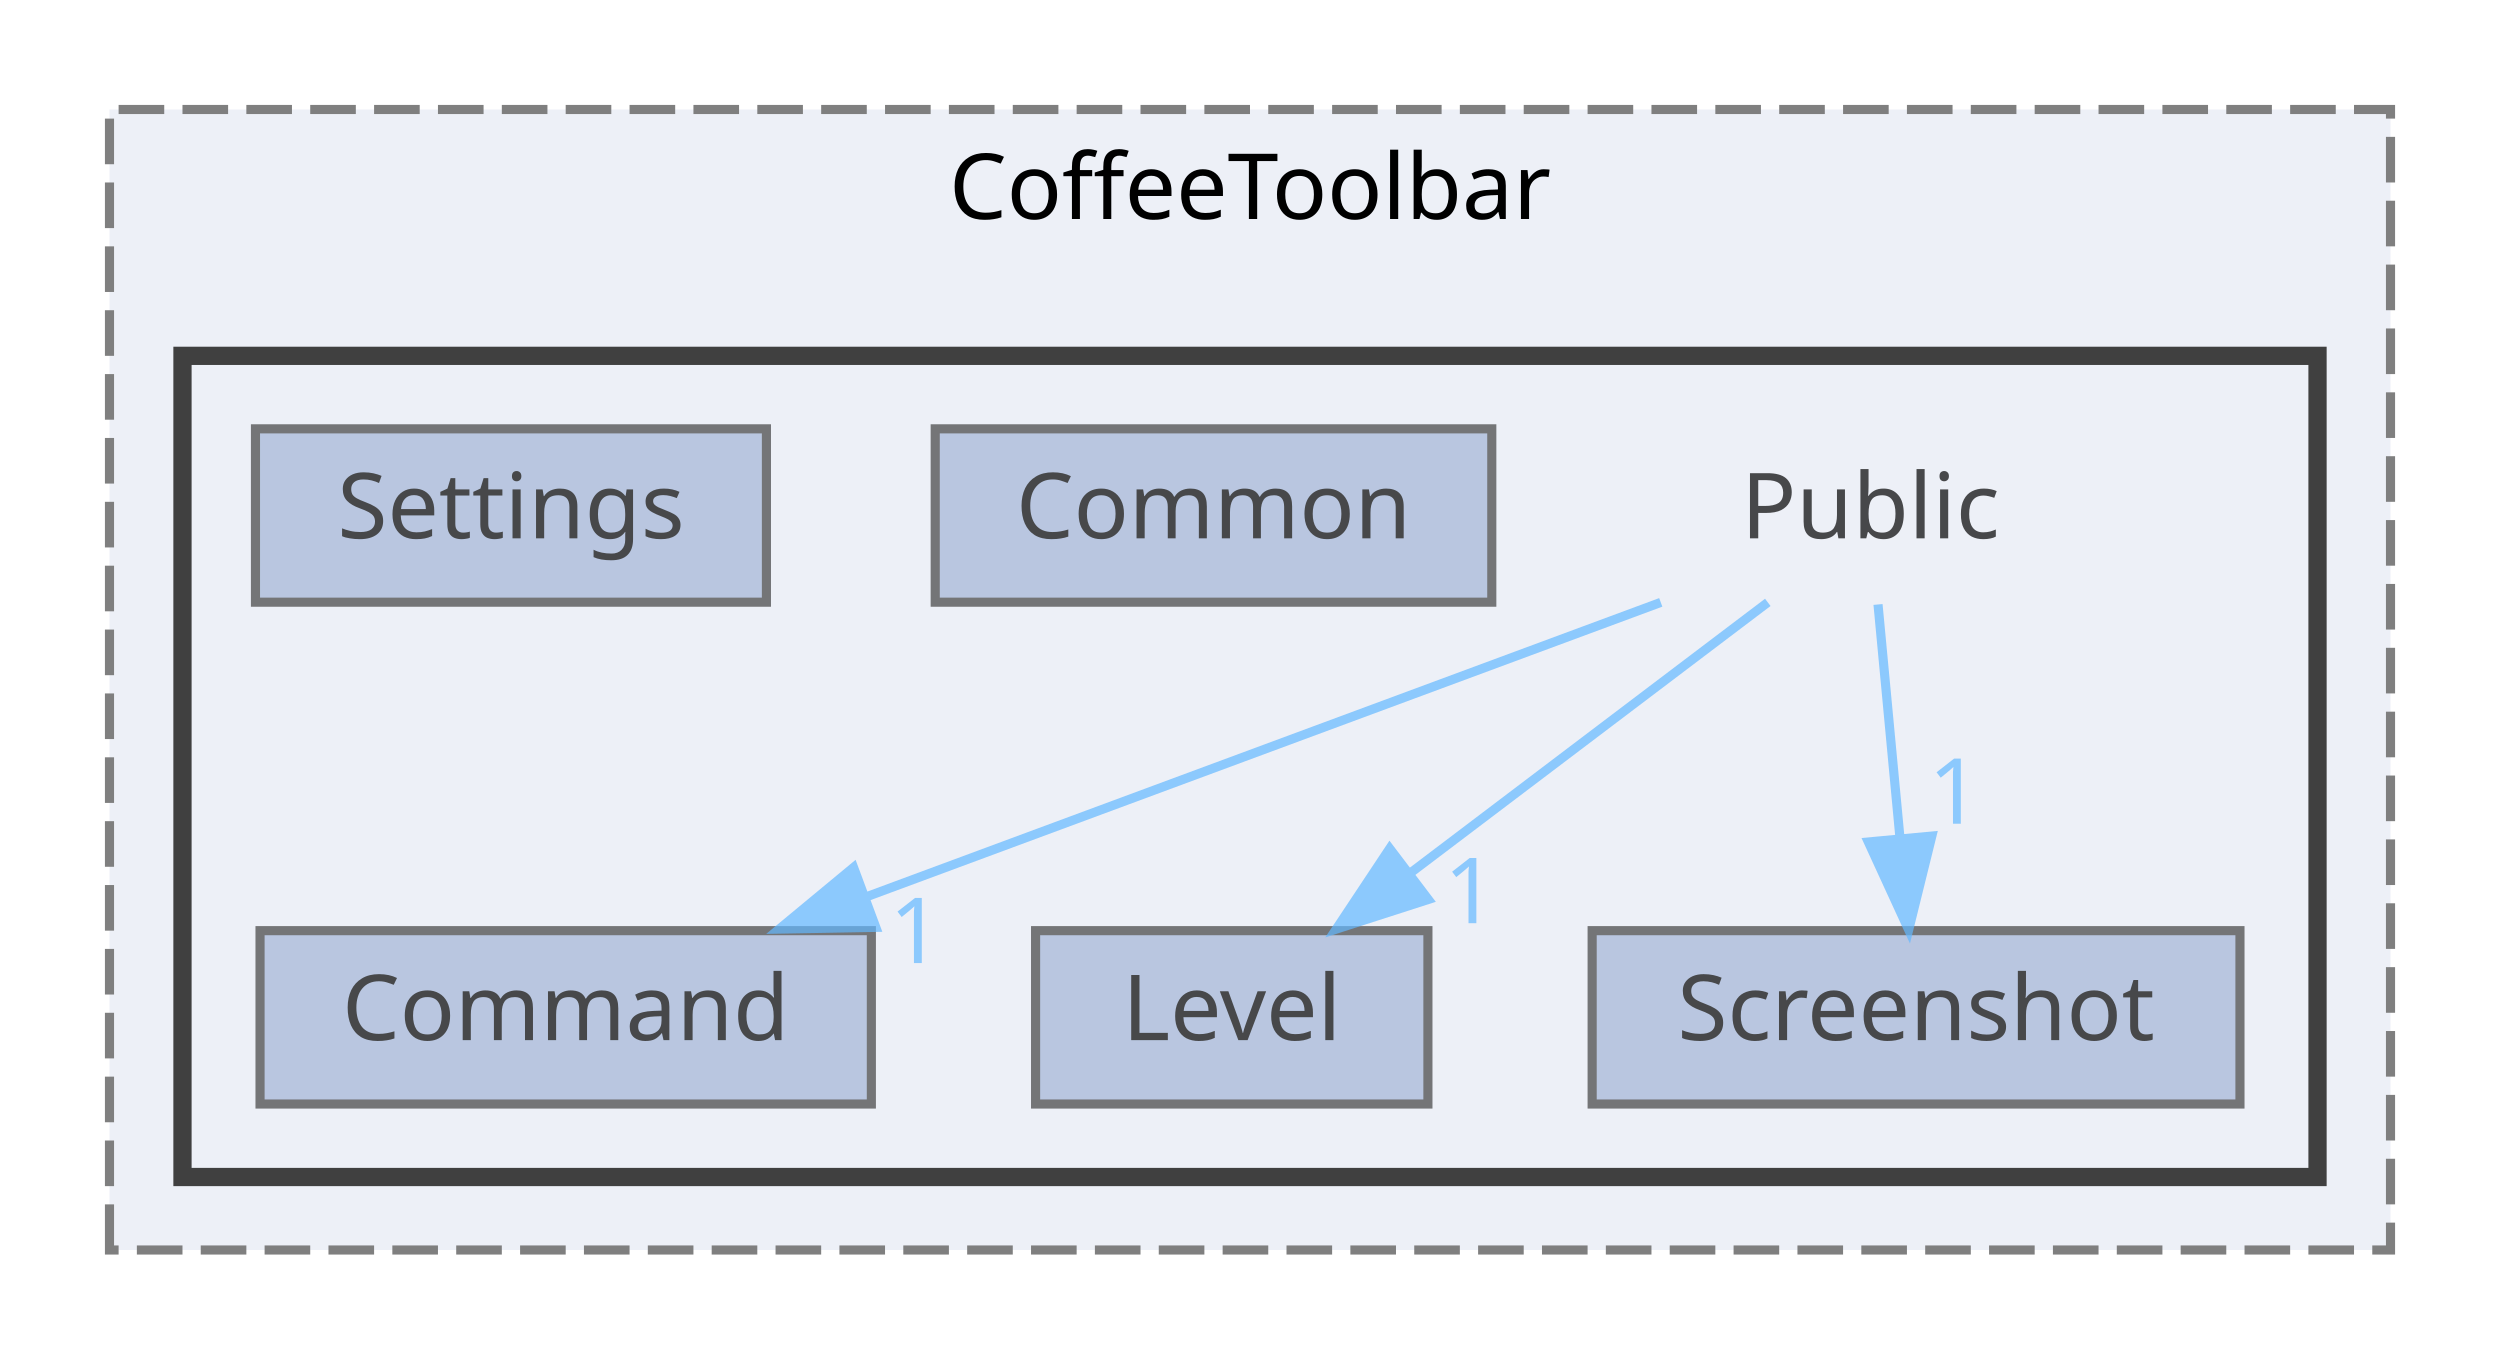
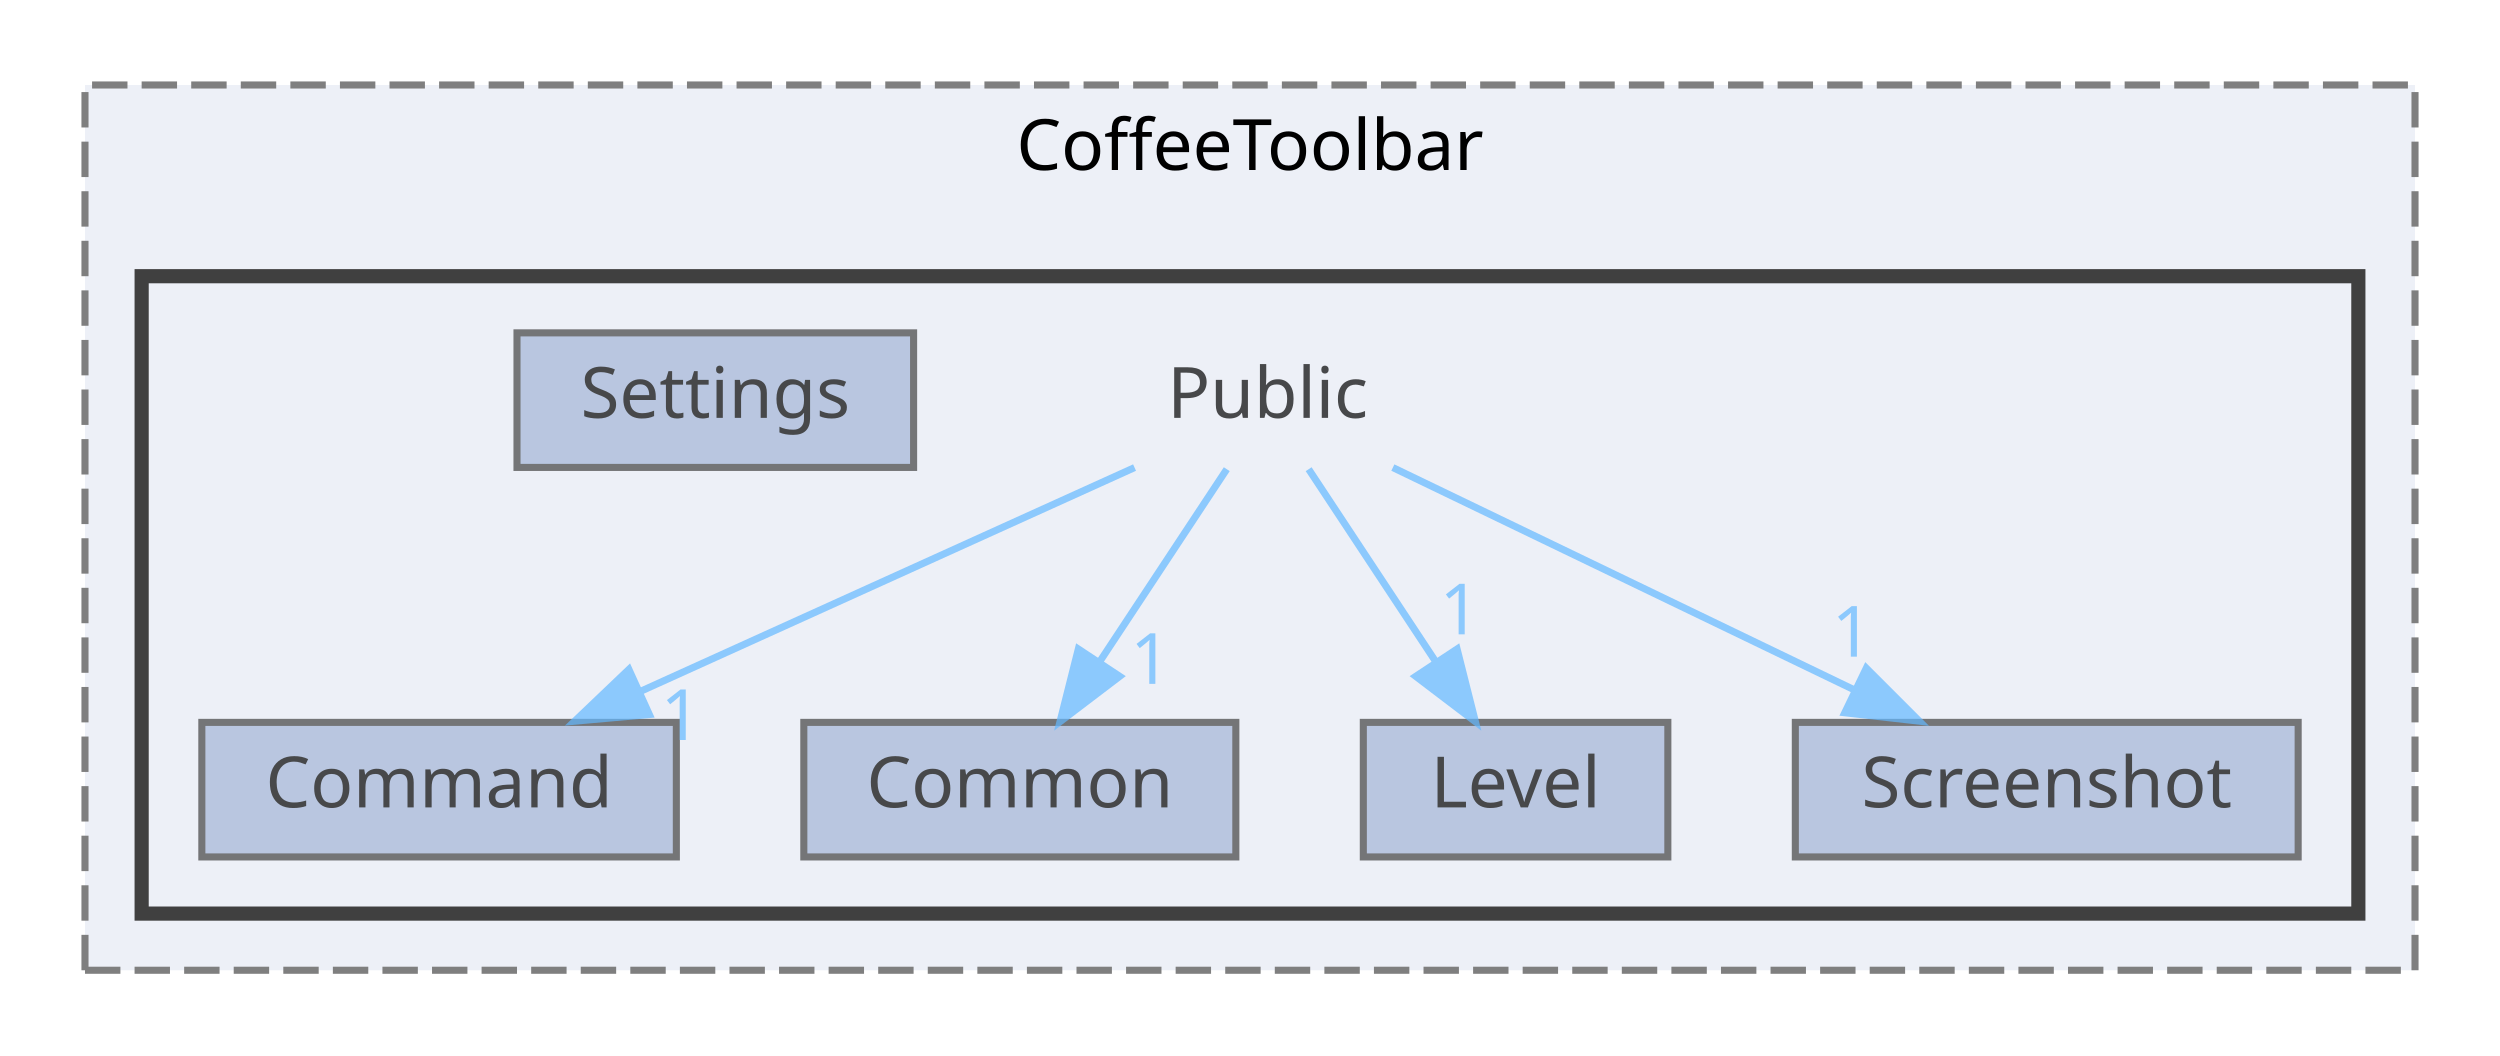
- <svg xmlns="http://www.w3.org/2000/svg" xmlns:xlink="http://www.w3.org/1999/xlink" width="274pt" height="149pt" viewBox="0.00 0.00 274.00 149.00">
+ <svg xmlns="http://www.w3.org/2000/svg" xmlns:xlink="http://www.w3.org/1999/xlink" width="353pt" height="149pt" viewBox="0.00 0.00 353.00 149.00">
  <svg id="main" version="1.1" xml:space="preserve">
    <style type="text/css">
.node, .edge {opacity: 0.7;}
.node.selected, .edge.selected {opacity: 1;}
.edge:hover path { stroke: red; }
.edge:hover polygon { stroke: red; fill: red; }
</style>
    <svg id="graph" class="graph">
      <g id="graph0" class="graph" transform="scale(1 1) rotate(0) translate(4 145)">
        <g id="clust1" class="cluster">
          <g id="a_clust1">
            <a xlink:href="dir_64d53782dd23c34e270e016cddcba0f2.html" target="_top" xlink:title="CoffeeToolbar">
-               <polygon fill="#edf0f7" stroke="#7f7f7f" stroke-dasharray="5,2" points="8,-8 8,-133 258,-133 258,-8 8,-8" />
-               <text text-anchor="middle" x="133" y="-121" font-family="Malgun Gothic" font-size="10.00">CoffeeToolbar</text>
+               <polygon fill="#edf0f7" stroke="#7f7f7f" stroke-dasharray="5,2" points="8,-8 8,-133 337,-133 337,-8 8,-8" />
+               <text text-anchor="middle" x="172.5" y="-121" font-family="Malgun Gothic" font-size="10.00">CoffeeToolbar</text>
            </a>
          </g>
        </g>
        <g id="clust2" class="cluster">
          <g id="a_clust2">
            <a xlink:href="dir_a5a63c6c47d2305a2697a56793561ce2.html" target="_top">
-               <polygon fill="#edf0f7" stroke="#404040" stroke-width="2" points="16,-16 16,-106 250,-106 250,-16 16,-16" />
+               <polygon fill="#edf0f7" stroke="#404040" stroke-width="2" points="16,-16 16,-106 329,-106 329,-16 16,-16" />
            </a>
          </g>
        </g>
        <g id="node1" class="node">
-           <text text-anchor="middle" x="201" y="-86" font-family="Malgun Gothic" font-size="10.00">Public</text>
+           <text text-anchor="middle" x="175" y="-86" font-family="Malgun Gothic" font-size="10.00">Public</text>
        </g>
        <g id="node2" class="node">
          <g id="a_node2">
            <a xlink:href="dir_dfc3a56cb3b0d5cbe6dd493dc61d2d04.html" target="_top" xlink:title="Command">
              <polygon fill="#a2b4d6" stroke="#404040" points="91.5,-43 24.5,-43 24.5,-24 91.5,-24 91.5,-43" />
              <text text-anchor="middle" x="58" y="-31" font-family="Malgun Gothic" font-size="10.00">Command</text>
            </a>
          </g>
        </g>
-         <g id="edge3" class="edge">
-           <g id="a_edge3">
+         <g id="edge4" class="edge">
+           <g id="a_edge4">
            <a xlink:href="dir_000008_000002.html" target="_top">
-               <path fill="none" stroke="#63b8ff" d="M178.02,-78.98C154.5,-70.27 117.71,-56.63 91.06,-46.75" />
-               <polygon fill="#63b8ff" stroke="#63b8ff" points="91.99,-43.36 81.39,-43.17 89.55,-49.93 91.99,-43.36" />
+               <path fill="none" stroke="#63b8ff" d="M156.2,-78.98C137.38,-70.46 108.18,-57.23 86.5,-47.41" />
+               <polygon fill="#63b8ff" stroke="#63b8ff" points="87.69,-44.11 77.14,-43.17 84.8,-50.48 87.69,-44.11" />
            </a>
          </g>
-           <g id="a_edge3-headlabel">
+           <g id="a_edge4-headlabel">
            <a xlink:href="dir_000008_000002.html" target="_top" xlink:title="1">
-               <text text-anchor="middle" x="96.34" y="-39.45" font-family="Malgun Gothic" font-size="10.00" fill="#63b8ff">1</text>
+               <text text-anchor="middle" x="92.14" y="-40.51" font-family="Malgun Gothic" font-size="10.00" fill="#63b8ff">1</text>
+             </a>
+           </g>
+         </g>
+         <g id="node3" class="node">
+           <g id="a_node3">
+             <a xlink:href="dir_69942d012d79bf11981663e37dd4577b.html" target="_top" xlink:title="Common">
+               <polygon fill="#a2b4d6" stroke="#404040" points="170.5,-43 109.5,-43 109.5,-24 170.5,-24 170.5,-43" />
+               <text text-anchor="middle" x="140" y="-31" font-family="Malgun Gothic" font-size="10.00">Common</text>
+             </a>
+           </g>
+         </g>
+         <g id="edge1" class="edge">
+           <g id="a_edge1">
+             <a xlink:href="dir_000008_000004.html" target="_top">
+               <path fill="none" stroke="#63b8ff" d="M169.22,-78.75C164.38,-71.42 157.32,-60.73 151.36,-51.7" />
+               <polygon fill="#63b8ff" stroke="#63b8ff" points="154.1,-49.5 145.67,-43.09 148.26,-53.36 154.1,-49.5" />
+             </a>
+           </g>
+           <g id="a_edge1-headlabel">
+             <a xlink:href="dir_000008_000004.html" target="_top" xlink:title="1">
+               <text text-anchor="middle" x="158.45" y="-48.44" font-family="Malgun Gothic" font-size="10.00" fill="#63b8ff">1</text>
            </a>
          </g>
        </g>
        <g id="node4" class="node">
          <g id="a_node4">
            <a xlink:href="dir_92c87f0a13bb0a798cc080f11be9eb53.html" target="_top" xlink:title="Level">
-               <polygon fill="#a2b4d6" stroke="#404040" points="152.5,-43 109.5,-43 109.5,-24 152.5,-24 152.5,-43" />
-               <text text-anchor="middle" x="131" y="-31" font-family="Malgun Gothic" font-size="10.00">Level</text>
+               <polygon fill="#a2b4d6" stroke="#404040" points="231.5,-43 188.5,-43 188.5,-24 231.5,-24 231.5,-43" />
+               <text text-anchor="middle" x="210" y="-31" font-family="Malgun Gothic" font-size="10.00">Level</text>
            </a>
          </g>
        </g>
-         <g id="edge2" class="edge">
-           <g id="a_edge2">
+         <g id="edge3" class="edge">
+           <g id="a_edge3">
            <a xlink:href="dir_000008_000006.html" target="_top">
-               <path fill="none" stroke="#63b8ff" d="M189.75,-78.98C179.2,-71 163.2,-58.88 150.56,-49.31" />
-               <polygon fill="#63b8ff" stroke="#63b8ff" points="152.54,-46.42 142.45,-43.17 148.31,-52 152.54,-46.42" />
+               <path fill="none" stroke="#63b8ff" d="M180.78,-78.75C185.62,-71.42 192.68,-60.73 198.64,-51.7" />
+               <polygon fill="#63b8ff" stroke="#63b8ff" points="201.74,-53.36 204.33,-43.09 195.9,-49.5 201.74,-53.36" />
            </a>
          </g>
-           <g id="a_edge2-headlabel">
+           <g id="a_edge3-headlabel">
            <a xlink:href="dir_000008_000006.html" target="_top" xlink:title="1">
-               <text text-anchor="middle" x="157.12" y="-43.82" font-family="Malgun Gothic" font-size="10.00" fill="#63b8ff">1</text>
+               <text text-anchor="middle" x="202.13" y="-55.43" font-family="Malgun Gothic" font-size="10.00" fill="#63b8ff">1</text>
            </a>
          </g>
        </g>
        <g id="node5" class="node">
          <g id="a_node5">
            <a xlink:href="dir_7006753f40a260726334844a071d658c.html" target="_top" xlink:title="Screenshot">
-               <polygon fill="#a2b4d6" stroke="#404040" points="241.5,-43 170.5,-43 170.5,-24 241.5,-24 241.5,-43" />
-               <text text-anchor="middle" x="206" y="-31" font-family="Malgun Gothic" font-size="10.00">Screenshot</text>
+               <polygon fill="#a2b4d6" stroke="#404040" points="320.5,-43 249.5,-43 249.5,-24 320.5,-24 320.5,-43" />
+               <text text-anchor="middle" x="285" y="-31" font-family="Malgun Gothic" font-size="10.00">Screenshot</text>
            </a>
          </g>
        </g>
-         <g id="edge1" class="edge">
-           <g id="a_edge1">
+         <g id="edge2" class="edge">
+           <g id="a_edge2">
            <a xlink:href="dir_000008_000010.html" target="_top">
-               <path fill="none" stroke="#63b8ff" d="M201.83,-78.75C202.48,-71.8 203.42,-61.85 204.24,-53.13" />
-               <polygon fill="#63b8ff" stroke="#63b8ff" points="207.73,-53.37 205.19,-43.09 200.77,-52.72 207.73,-53.37" />
+               <path fill="none" stroke="#63b8ff" d="M192.67,-78.98C210.29,-70.5 237.58,-57.35 257.93,-47.54" />
+               <polygon fill="#63b8ff" stroke="#63b8ff" points="259.52,-50.66 267.01,-43.17 256.48,-44.36 259.52,-50.66" />
            </a>
          </g>
-           <g id="a_edge1-headlabel">
+           <g id="a_edge2-headlabel">
            <a xlink:href="dir_000008_000010.html" target="_top" xlink:title="1">
-               <text text-anchor="middle" x="210.22" y="-54.72" font-family="Malgun Gothic" font-size="10.00" fill="#63b8ff">1</text>
-             </a>
-           </g>
-         </g>
-         <g id="node3" class="node">
-           <g id="a_node3">
-             <a xlink:href="dir_69942d012d79bf11981663e37dd4577b.html" target="_top" xlink:title="Common">
-               <polygon fill="#a2b4d6" stroke="#404040" points="159.5,-98 98.5,-98 98.5,-79 159.5,-79 159.5,-98" />
-               <text text-anchor="middle" x="129" y="-86" font-family="Malgun Gothic" font-size="10.00">Common</text>
+               <text text-anchor="middle" x="257.51" y="-52.28" font-family="Malgun Gothic" font-size="10.00" fill="#63b8ff">1</text>
            </a>
          </g>
        </g>
        <g id="node6" class="node">
          <g id="a_node6">
            <a xlink:href="dir_fe0b3ae6494ae133cc478fb12e9f38bf.html" target="_top" xlink:title="Settings">
-               <polygon fill="#a2b4d6" stroke="#404040" points="80,-98 24,-98 24,-79 80,-79 80,-98" />
-               <text text-anchor="middle" x="52" y="-86" font-family="Malgun Gothic" font-size="10.00">Settings</text>
+               <polygon fill="#a2b4d6" stroke="#404040" points="125,-98 69,-98 69,-79 125,-79 125,-98" />
+               <text text-anchor="middle" x="97" y="-86" font-family="Malgun Gothic" font-size="10.00">Settings</text>
            </a>
          </g>
        </g>
      </g>
    </svg>
  </svg>
  <style type="text/css">

[data-mouse-over-selected='false'] { opacity: 0.7; }
[data-mouse-over-selected='true']  { opacity: 1.0; }

</style>
</svg>
